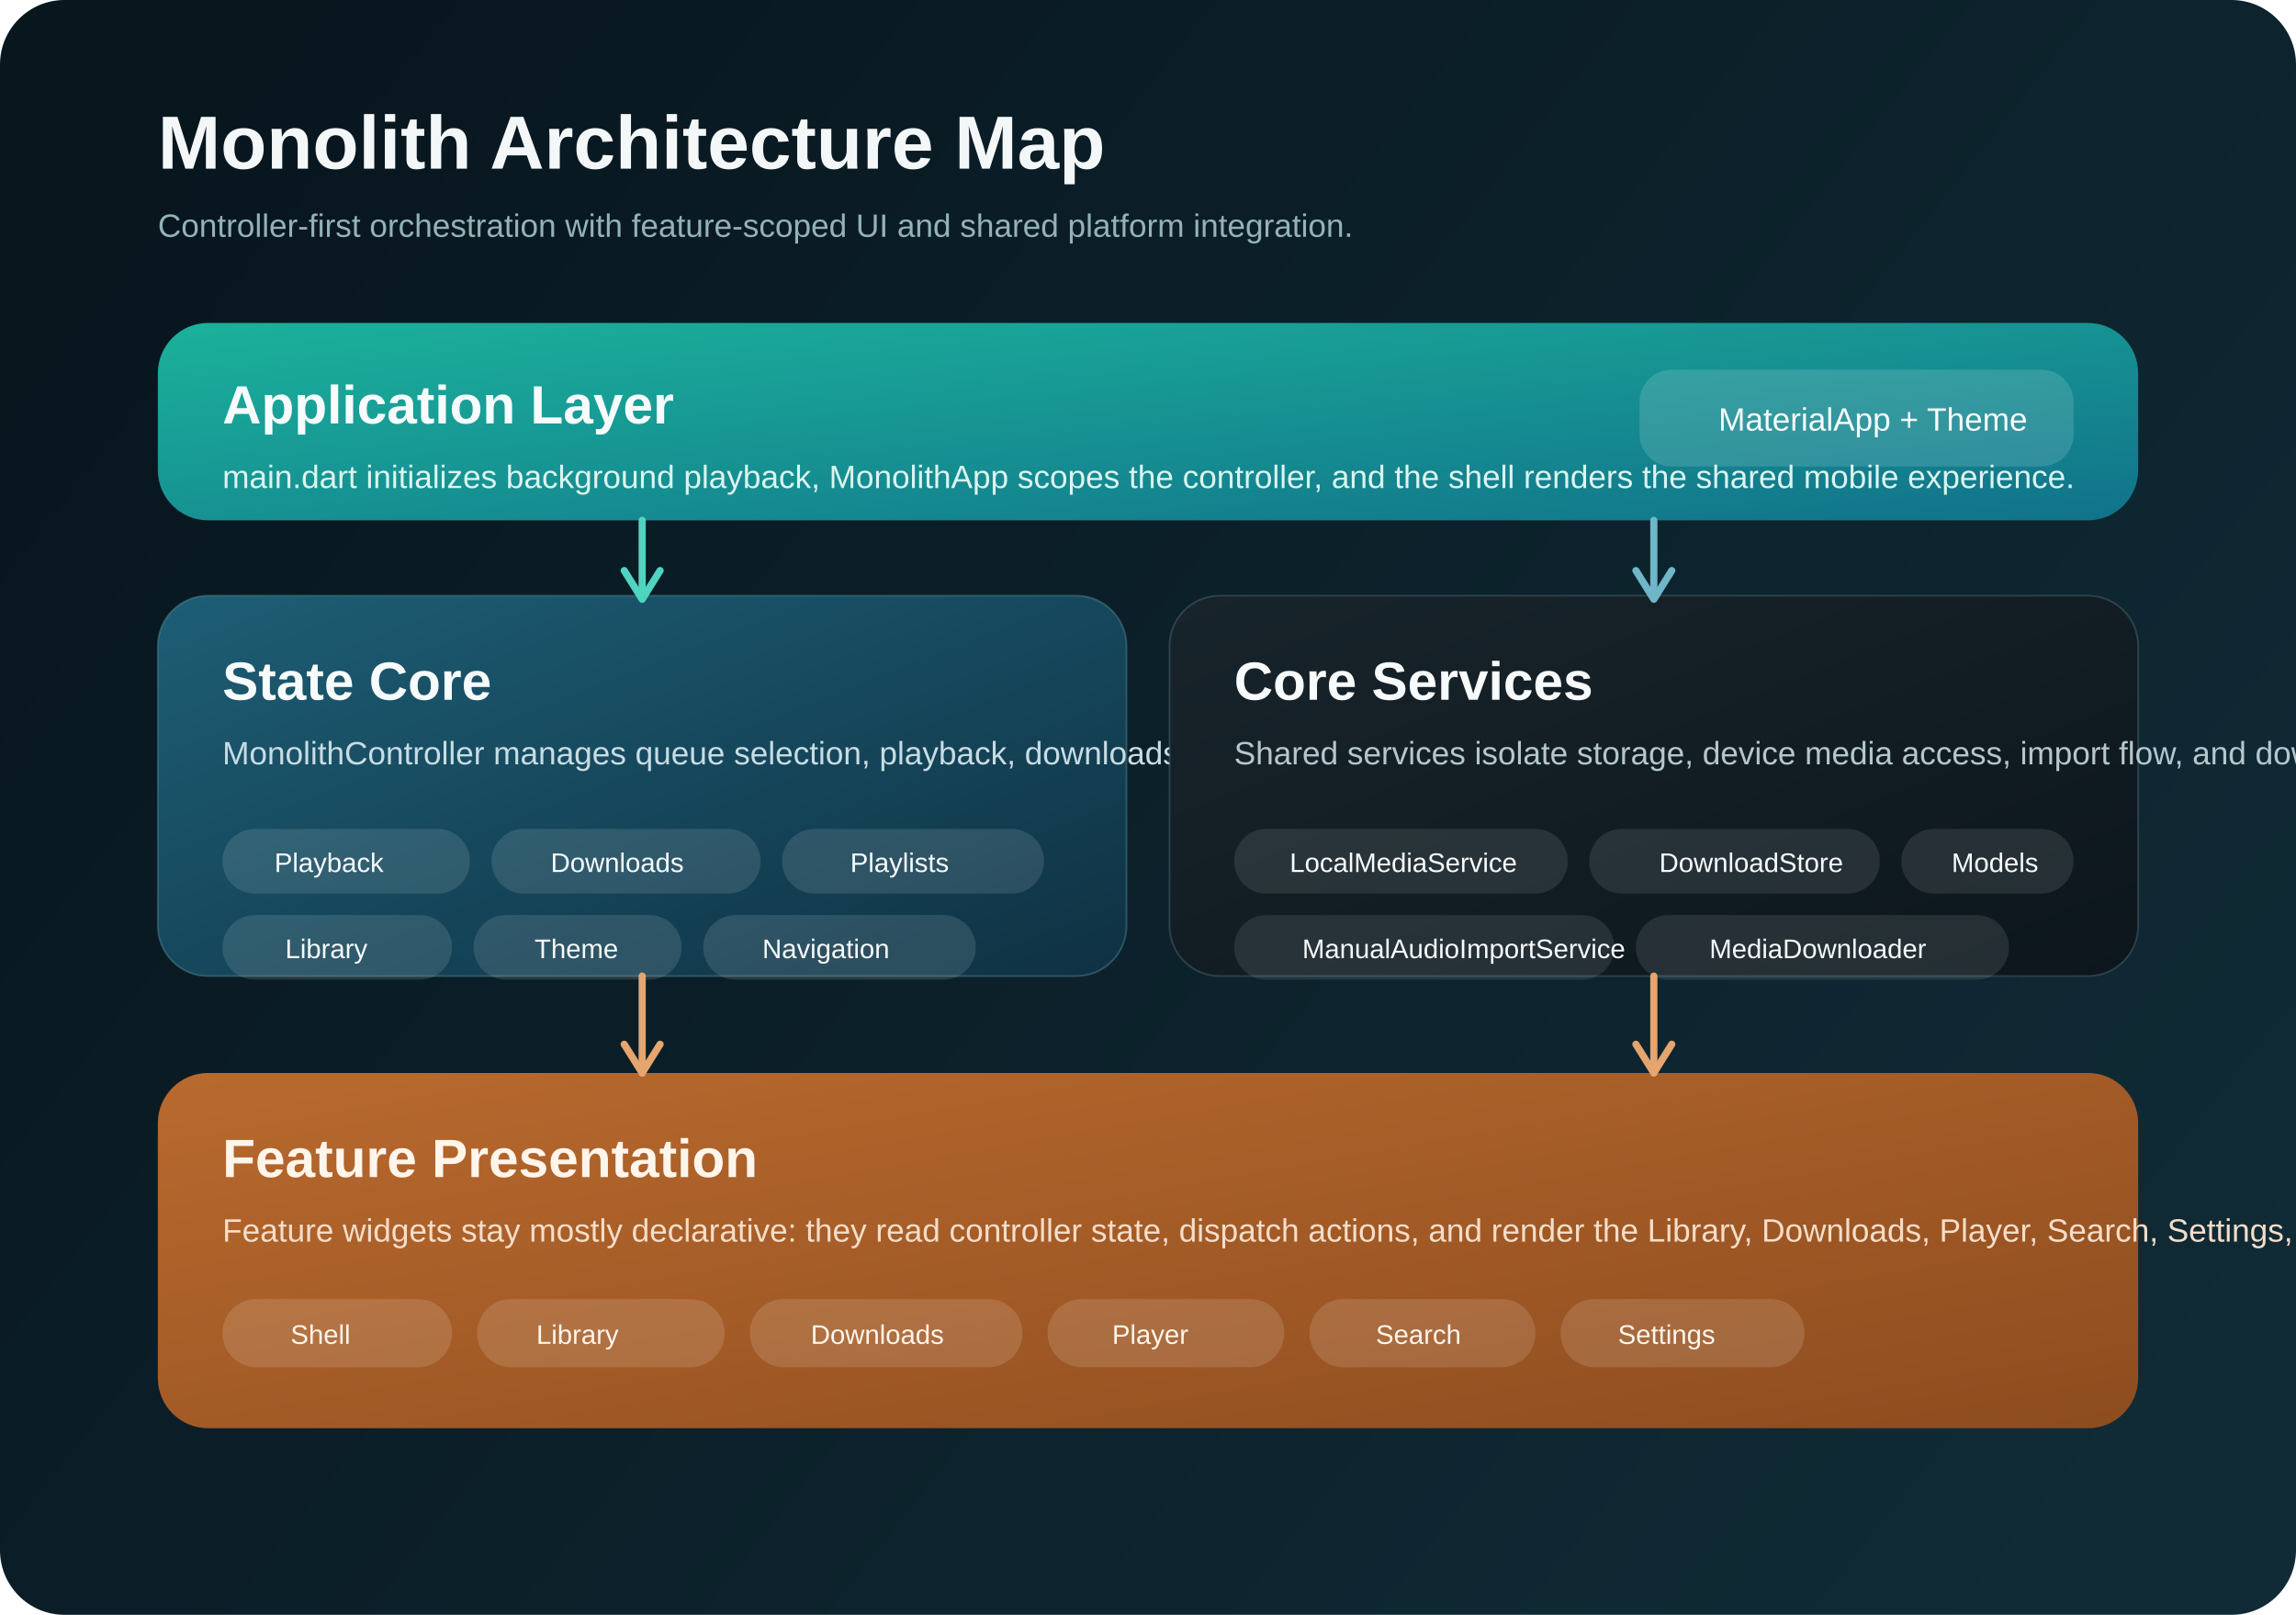
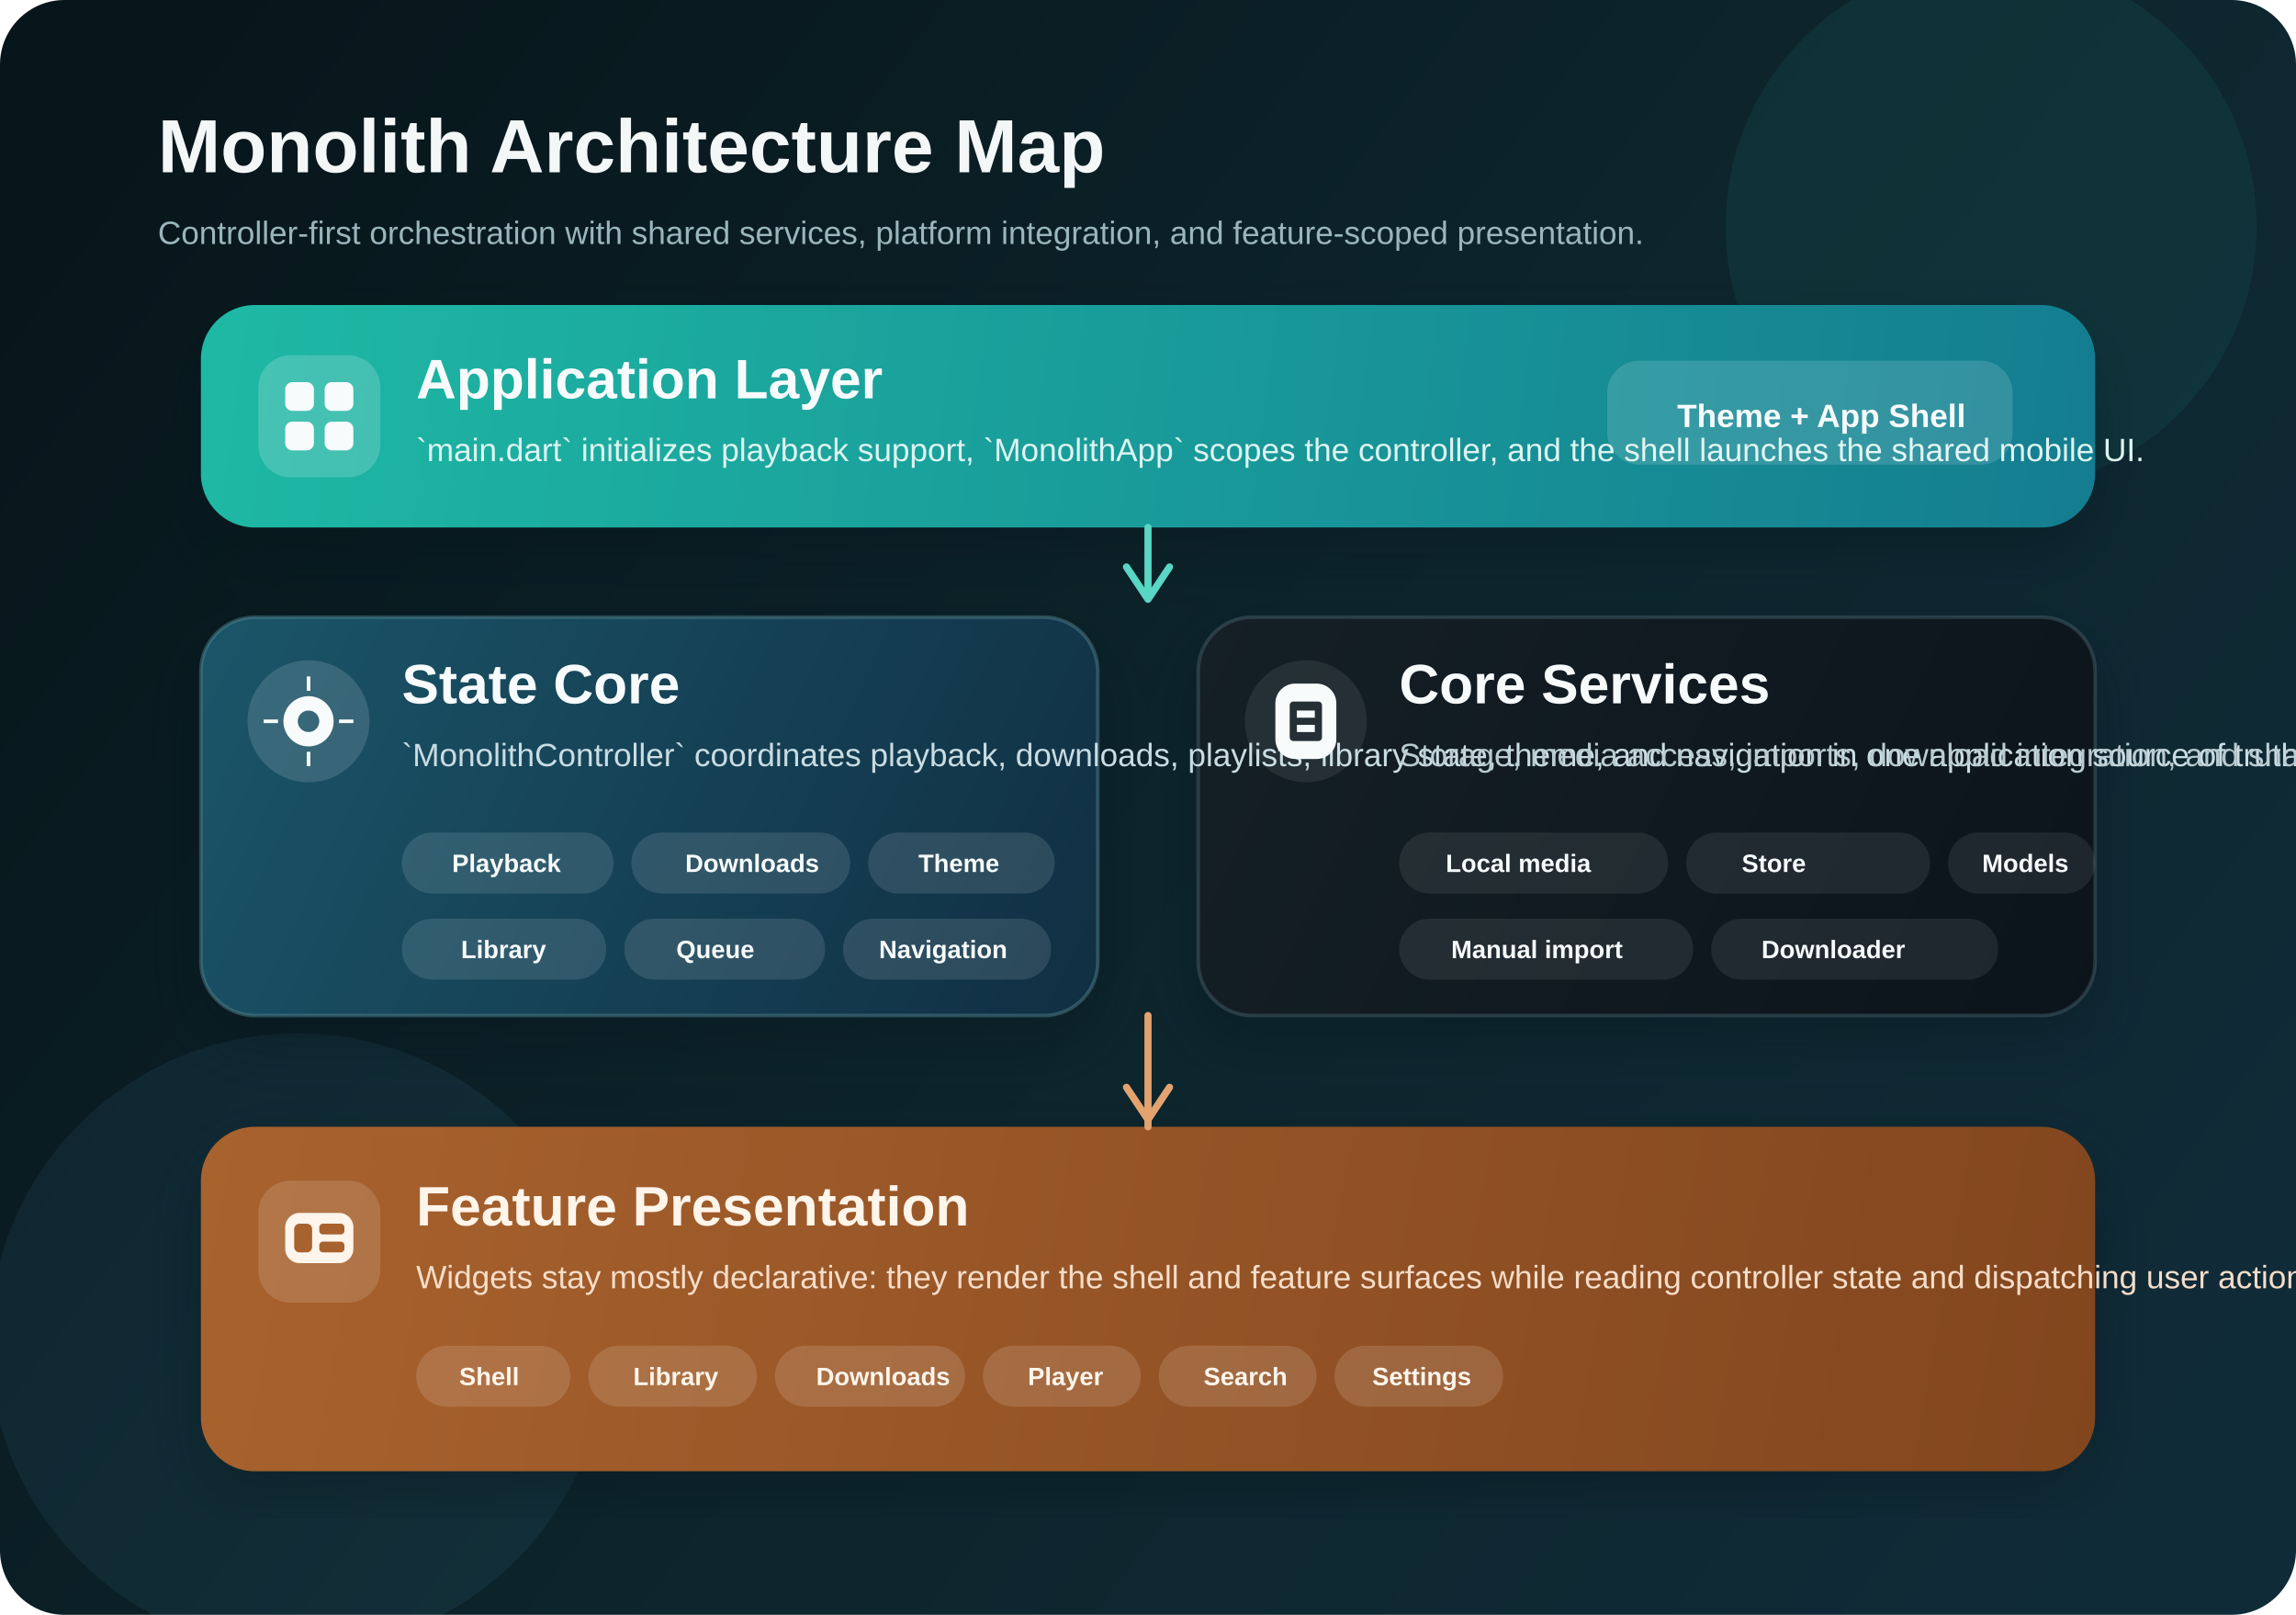
- <svg xmlns="http://www.w3.org/2000/svg" width="1280" height="900" viewBox="0 0 1280 900" fill="none">
+ <svg xmlns="http://www.w3.org/2000/svg" width="1280" height="900" viewBox="0 0 1280 900" fill="none" role="img" aria-labelledby="title desc">
  <defs>
-     <linearGradient id="bg" x1="120" y1="40" x2="1160" y2="860" gradientUnits="userSpaceOnUse">
-       <stop stop-color="#08161E" />
-       <stop offset="1" stop-color="#102B36" />
+     <linearGradient id="bg" x1="90" y1="40" x2="1185" y2="860" gradientUnits="userSpaceOnUse">
+       <stop stop-color="#07161B" />
+       <stop offset="0.55" stop-color="#0D252C" />
+       <stop offset="1" stop-color="#102B38" />
    </linearGradient>
-     <linearGradient id="app" x1="0" y1="0" x2="1" y2="1">
-       <stop stop-color="#1BB29B" />
-       <stop offset="1" stop-color="#11728A" />
+     <linearGradient id="appCard" x1="112" y1="170" x2="1168" y2="314" gradientUnits="userSpaceOnUse">
+       <stop stop-color="#1EB9A4" />
+       <stop offset="1" stop-color="#147D90" />
    </linearGradient>
-     <linearGradient id="state" x1="0" y1="0" x2="1" y2="1">
-       <stop stop-color="#1D5E75" />
-       <stop offset="1" stop-color="#0F3143" />
+     <linearGradient id="stateCard" x1="112" y1="344" x2="612" y2="584" gradientUnits="userSpaceOnUse">
+       <stop stop-color="#1B5569" />
+       <stop offset="1" stop-color="#102E42" />
    </linearGradient>
-     <linearGradient id="svc" x1="0" y1="0" x2="1" y2="1">
-       <stop stop-color="#18242B" />
-       <stop offset="1" stop-color="#0C161C" />
+     <linearGradient id="serviceCard" x1="668" y1="344" x2="1168" y2="584" gradientUnits="userSpaceOnUse">
+       <stop stop-color="#151F26" />
+       <stop offset="1" stop-color="#0B141A" />
    </linearGradient>
-     <linearGradient id="feat" x1="0" y1="0" x2="1" y2="1">
-       <stop stop-color="#B96A2E" />
-       <stop offset="1" stop-color="#8D4C1F" />
+     <linearGradient id="featureCard" x1="112" y1="628" x2="1168" y2="820" gradientUnits="userSpaceOnUse">
+       <stop stop-color="#A8622E" />
+       <stop offset="1" stop-color="#82461E" />
    </linearGradient>
+     <filter id="shadow" x="80" y="154" width="1120" height="692" filterUnits="userSpaceOnUse" color-interpolation-filters="sRGB">
+       <feFlood flood-opacity="0" result="BackgroundImageFix" />
+       <feColorMatrix in="SourceAlpha" type="matrix" values="0 0 0 0 0 0 0 0 0 0 0 0 0 0 0 0 0 0 127 0" result="hardAlpha" />
+       <feOffset dy="14" />
+       <feGaussianBlur stdDeviation="16" />
+       <feColorMatrix type="matrix" values="0 0 0 0 0.012 0 0 0 0 0.078 0 0 0 0 0.102 0 0 0 0.34 0" />
+       <feBlend mode="normal" in2="BackgroundImageFix" result="effect1_dropShadow_1_1" />
+       <feBlend mode="normal" in="SourceGraphic" in2="effect1_dropShadow_1_1" result="shape" />
+     </filter>
  </defs>
  <rect width="1280" height="900" rx="36" fill="url(#bg)" />
-   <text x="88" y="94" fill="#F4F7F8" font-size="42" font-family="Segoe UI, Arial, sans-serif" font-weight="700">Monolith Architecture Map</text>
-   <text x="88" y="132" fill="#94B2B8" font-size="18" font-family="Segoe UI, Arial, sans-serif">Controller-first orchestration with feature-scoped UI and shared platform integration.</text>
-   <rect x="88" y="180" width="1104" height="110" rx="28" fill="url(#app)" />
-   <text x="124" y="236" fill="#F7FBFC" font-size="30" font-family="Segoe UI, Arial, sans-serif" font-weight="700">Application Layer</text>
-   <text x="124" y="272" fill="#DCF4EF" font-size="18" font-family="Segoe UI, Arial, sans-serif">main.dart initializes background playback, MonolithApp scopes the controller, and the shell renders the shared mobile experience.</text>
-   <rect x="914" y="206" width="242" height="54" rx="18" fill="#F7FBFC" fill-opacity="0.14" />
-   <text x="958" y="240" fill="#F7FBFC" font-size="18" font-family="Segoe UI, Arial, sans-serif">MaterialApp + Theme</text>
-   <rect x="88" y="332" width="540" height="212" rx="28" fill="url(#state)" stroke="#5A96A6" stroke-opacity="0.4" />
-   <text x="124" y="390" fill="#F7FBFC" font-size="30" font-family="Segoe UI, Arial, sans-serif" font-weight="700">State Core</text>
-   <text x="124" y="426" fill="#C8DCE4" font-size="18" font-family="Segoe UI, Arial, sans-serif">MonolithController manages queue selection, playback, downloads, playlists, theme, and app navigation.</text>
-   <rect x="124" y="462" width="138" height="36" rx="18" fill="#F7FBFC" fill-opacity="0.12" />
-   <text x="153" y="486" fill="#F7FBFC" font-size="15" font-family="Segoe UI, Arial, sans-serif">Playback</text>
-   <rect x="274" y="462" width="150" height="36" rx="18" fill="#F7FBFC" fill-opacity="0.12" />
-   <text x="307" y="486" fill="#F7FBFC" font-size="15" font-family="Segoe UI, Arial, sans-serif">Downloads</text>
-   <rect x="436" y="462" width="146" height="36" rx="18" fill="#F7FBFC" fill-opacity="0.12" />
-   <text x="474" y="486" fill="#F7FBFC" font-size="15" font-family="Segoe UI, Arial, sans-serif">Playlists</text>
-   <rect x="124" y="510" width="128" height="36" rx="18" fill="#F7FBFC" fill-opacity="0.12" />
-   <text x="159" y="534" fill="#F7FBFC" font-size="15" font-family="Segoe UI, Arial, sans-serif">Library</text>
-   <rect x="264" y="510" width="116" height="36" rx="18" fill="#F7FBFC" fill-opacity="0.12" />
-   <text x="298" y="534" fill="#F7FBFC" font-size="15" font-family="Segoe UI, Arial, sans-serif">Theme</text>
-   <rect x="392" y="510" width="152" height="36" rx="18" fill="#F7FBFC" fill-opacity="0.12" />
-   <text x="425" y="534" fill="#F7FBFC" font-size="15" font-family="Segoe UI, Arial, sans-serif">Navigation</text>
-   <rect x="652" y="332" width="540" height="212" rx="28" fill="url(#svc)" stroke="#58737E" stroke-opacity="0.4" />
-   <text x="688" y="390" fill="#F7FBFC" font-size="30" font-family="Segoe UI, Arial, sans-serif" font-weight="700">Core Services</text>
-   <text x="688" y="426" fill="#B4C7CD" font-size="18" font-family="Segoe UI, Arial, sans-serif">Shared services isolate storage, device media access, import flow, and downloader integration from the widgets.</text>
-   <rect x="688" y="462" width="186" height="36" rx="18" fill="#F7FBFC" fill-opacity="0.1" />
-   <text x="719" y="486" fill="#F7FBFC" font-size="15" font-family="Segoe UI, Arial, sans-serif">LocalMediaService</text>
-   <rect x="886" y="462" width="162" height="36" rx="18" fill="#F7FBFC" fill-opacity="0.1" />
-   <text x="925" y="486" fill="#F7FBFC" font-size="15" font-family="Segoe UI, Arial, sans-serif">DownloadStore</text>
-   <rect x="1060" y="462" width="96" height="36" rx="18" fill="#F7FBFC" fill-opacity="0.1" />
-   <text x="1088" y="486" fill="#F7FBFC" font-size="15" font-family="Segoe UI, Arial, sans-serif">Models</text>
-   <rect x="688" y="510" width="212" height="36" rx="18" fill="#F7FBFC" fill-opacity="0.1" />
-   <text x="726" y="534" fill="#F7FBFC" font-size="15" font-family="Segoe UI, Arial, sans-serif">ManualAudioImportService</text>
-   <rect x="912" y="510" width="208" height="36" rx="18" fill="#F7FBFC" fill-opacity="0.1" />
-   <text x="953" y="534" fill="#F7FBFC" font-size="15" font-family="Segoe UI, Arial, sans-serif">MediaDownloader</text>
-   <rect x="88" y="598" width="1104" height="198" rx="28" fill="url(#feat)" />
-   <text x="124" y="656" fill="#FFF5EB" font-size="30" font-family="Segoe UI, Arial, sans-serif" font-weight="700">Feature Presentation</text>
-   <text x="124" y="692" fill="#F5DDC9" font-size="18" font-family="Segoe UI, Arial, sans-serif">Feature widgets stay mostly declarative: they read controller state, dispatch actions, and render the Library, Downloads, Player, Search, Settings, and Shell surfaces.</text>
-   <rect x="124" y="724" width="128" height="38" rx="19" fill="#FFF5EB" fill-opacity="0.14" />
-   <text x="162" y="749" fill="#FFF5EB" font-size="15" font-family="Segoe UI, Arial, sans-serif">Shell</text>
-   <rect x="266" y="724" width="138" height="38" rx="19" fill="#FFF5EB" fill-opacity="0.14" />
-   <text x="299" y="749" fill="#FFF5EB" font-size="15" font-family="Segoe UI, Arial, sans-serif">Library</text>
-   <rect x="418" y="724" width="152" height="38" rx="19" fill="#FFF5EB" fill-opacity="0.14" />
-   <text x="452" y="749" fill="#FFF5EB" font-size="15" font-family="Segoe UI, Arial, sans-serif">Downloads</text>
-   <rect x="584" y="724" width="132" height="38" rx="19" fill="#FFF5EB" fill-opacity="0.14" />
-   <text x="620" y="749" fill="#FFF5EB" font-size="15" font-family="Segoe UI, Arial, sans-serif">Player</text>
-   <rect x="730" y="724" width="126" height="38" rx="19" fill="#FFF5EB" fill-opacity="0.14" />
-   <text x="767" y="749" fill="#FFF5EB" font-size="15" font-family="Segoe UI, Arial, sans-serif">Search</text>
-   <rect x="870" y="724" width="136" height="38" rx="19" fill="#FFF5EB" fill-opacity="0.14" />
-   <text x="902" y="749" fill="#FFF5EB" font-size="15" font-family="Segoe UI, Arial, sans-serif">Settings</text>
-   <path d="M358 290V332" stroke="#50D4C2" stroke-width="4" stroke-linecap="round" />
-   <path d="M922 290V332" stroke="#6FB6C9" stroke-width="4" stroke-linecap="round" />
-   <path d="M358 544V598" stroke="#E6A56E" stroke-width="4" stroke-linecap="round" />
-   <path d="M922 544V598" stroke="#E6A56E" stroke-width="4" stroke-linecap="round" />
-   <path d="M348 318L358 334L368 318" fill="none" stroke="#50D4C2" stroke-width="4" stroke-linecap="round" stroke-linejoin="round" />
-   <path d="M912 318L922 334L932 318" fill="none" stroke="#6FB6C9" stroke-width="4" stroke-linecap="round" stroke-linejoin="round" />
-   <path d="M348 582L358 598L368 582" fill="none" stroke="#E6A56E" stroke-width="4" stroke-linecap="round" stroke-linejoin="round" />
-   <path d="M912 582L922 598L932 582" fill="none" stroke="#E6A56E" stroke-width="4" stroke-linecap="round" stroke-linejoin="round" />
+   <circle cx="1110" cy="126" r="148" fill="#31C7B4" fill-opacity="0.08" />
+   <circle cx="166" cy="748" r="172" fill="#6FC3FF" fill-opacity="0.07" />
+   <text x="88" y="96" fill="#F4F7F8" font-size="42" font-family="Segoe UI, Arial, sans-serif" font-weight="700">Monolith Architecture Map</text>
+   <text x="88" y="136" fill="#9AB6BC" font-size="18" font-family="Segoe UI, Arial, sans-serif">Controller-first orchestration with shared services, platform integration, and feature-scoped presentation.</text>
+   <g filter="url(#shadow)">
+     <rect x="112" y="170" width="1056" height="124" rx="30" fill="url(#appCard)" />
+     <rect x="112" y="344" width="500" height="222" rx="30" fill="url(#stateCard)" stroke="#5C8F9B" stroke-opacity="0.42" stroke-width="2" />
+     <rect x="668" y="344" width="500" height="222" rx="30" fill="url(#serviceCard)" stroke="#506773" stroke-opacity="0.42" stroke-width="2" />
+     <rect x="112" y="628" width="1056" height="192" rx="30" fill="url(#featureCard)" />
+   </g>
+   <g>
+     <rect x="144" y="198" width="68" height="68" rx="18" fill="#F4FCFB" fill-opacity="0.18" />
+     <rect x="159" y="213" width="16" height="16" rx="4" fill="#F7FBFC" />
+     <rect x="181" y="213" width="16" height="16" rx="4" fill="#F7FBFC" />
+     <rect x="159" y="235" width="16" height="16" rx="4" fill="#F7FBFC" />
+     <rect x="181" y="235" width="16" height="16" rx="4" fill="#F7FBFC" />
+     <text x="232" y="222" fill="#F7FBFC" font-size="31" font-family="Segoe UI, Arial, sans-serif" font-weight="700">Application Layer</text>
+     <text x="232" y="257" fill="#DDF4F1" font-size="18" font-family="Segoe UI, Arial, sans-serif">`main.dart` initializes playback support, `MonolithApp` scopes the controller, and the shell launches the shared mobile UI.</text>
+     <rect x="896" y="201" width="226" height="58" rx="18" fill="#F7FBFC" fill-opacity="0.14" />
+     <text x="935" y="238" fill="#F7FBFC" font-size="18" font-family="Segoe UI, Arial, sans-serif" font-weight="600">Theme + App Shell</text>
+   </g>
+   <g>
+     <circle cx="172" cy="402" r="34" fill="#F7FBFC" fill-opacity="0.14" />
+     <path d="M158 402C158 394.268 164.268 388 172 388C179.732 388 186 394.268 186 402C186 409.732 179.732 416 172 416C164.268 416 158 409.732 158 402ZM166 402C166 405.314 168.686 408 172 408C175.314 408 178 405.314 178 402C178 398.686 175.314 396 172 396C168.686 396 166 398.686 166 402Z" fill="#F7FBFC" />
+     <path d="M171 377H173V385H171V377ZM171 419H173V427H171V419ZM147 401H155V403H147V401ZM189 401H197V403H189V401Z" fill="#F7FBFC" />
+     <text x="224" y="392" fill="#F7FBFC" font-size="31" font-family="Segoe UI, Arial, sans-serif" font-weight="700">State Core</text>
+     <text x="224" y="427" fill="#C9DCE3" font-size="18" font-family="Segoe UI, Arial, sans-serif">`MonolithController` coordinates playback, downloads, playlists, library state, theme, and navigation in one application source of truth.</text>
+     <rect x="224" y="464" width="118" height="34" rx="17" fill="#F7FBFC" fill-opacity="0.12" />
+     <text x="252" y="486" fill="#F7FBFC" font-size="14" font-family="Segoe UI, Arial, sans-serif" font-weight="600">Playback</text>
+     <rect x="352" y="464" width="122" height="34" rx="17" fill="#F7FBFC" fill-opacity="0.12" />
+     <text x="382" y="486" fill="#F7FBFC" font-size="14" font-family="Segoe UI, Arial, sans-serif" font-weight="600">Downloads</text>
+     <rect x="484" y="464" width="104" height="34" rx="17" fill="#F7FBFC" fill-opacity="0.12" />
+     <text x="512" y="486" fill="#F7FBFC" font-size="14" font-family="Segoe UI, Arial, sans-serif" font-weight="600">Theme</text>
+     <rect x="224" y="512" width="114" height="34" rx="17" fill="#F7FBFC" fill-opacity="0.12" />
+     <text x="257" y="534" fill="#F7FBFC" font-size="14" font-family="Segoe UI, Arial, sans-serif" font-weight="600">Library</text>
+     <rect x="348" y="512" width="112" height="34" rx="17" fill="#F7FBFC" fill-opacity="0.12" />
+     <text x="377" y="534" fill="#F7FBFC" font-size="14" font-family="Segoe UI, Arial, sans-serif" font-weight="600">Queue</text>
+     <rect x="470" y="512" width="116" height="34" rx="17" fill="#F7FBFC" fill-opacity="0.12" />
+     <text x="490" y="534" fill="#F7FBFC" font-size="14" font-family="Segoe UI, Arial, sans-serif" font-weight="600">Navigation</text>
+   </g>
+   <g>
+     <circle cx="728" cy="402" r="34" fill="#F7FBFC" fill-opacity="0.08" />
+     <path d="M711 392C711 385.925 715.925 381 722 381H734C740.075 381 745 385.925 745 392V412C745 418.075 740.075 423 734 423H722C715.925 423 711 418.075 711 412V392ZM719 393V411C719 412.105 719.895 413 721 413H735C736.105 413 737 412.105 737 411V393C737 391.895 736.105 391 735 391H721C719.895 391 719 391.895 719 393Z" fill="#F7FBFC" />
+     <path d="M723 396H733V400H723V396ZM723 404H733V408H723V404Z" fill="#F7FBFC" />
+     <text x="780" y="392" fill="#F7FBFC" font-size="31" font-family="Segoe UI, Arial, sans-serif" font-weight="700">Core Services</text>
+     <text x="780" y="427" fill="#BACBD1" font-size="18" font-family="Segoe UI, Arial, sans-serif">Storage, media access, imports, download integration, and shared models stay isolated from widgets so the presentation layer remains thin.</text>
+     <rect x="780" y="464" width="150" height="34" rx="17" fill="#F7FBFC" fill-opacity="0.08" />
+     <text x="806" y="486" fill="#F7FBFC" font-size="14" font-family="Segoe UI, Arial, sans-serif" font-weight="600">Local media</text>
+     <rect x="940" y="464" width="136" height="34" rx="17" fill="#F7FBFC" fill-opacity="0.08" />
+     <text x="971" y="486" fill="#F7FBFC" font-size="14" font-family="Segoe UI, Arial, sans-serif" font-weight="600">Store</text>
+     <rect x="1086" y="464" width="82" height="34" rx="17" fill="#F7FBFC" fill-opacity="0.08" />
+     <text x="1105" y="486" fill="#F7FBFC" font-size="14" font-family="Segoe UI, Arial, sans-serif" font-weight="600">Models</text>
+     <rect x="780" y="512" width="164" height="34" rx="17" fill="#F7FBFC" fill-opacity="0.08" />
+     <text x="809" y="534" fill="#F7FBFC" font-size="14" font-family="Segoe UI, Arial, sans-serif" font-weight="600">Manual import</text>
+     <rect x="954" y="512" width="160" height="34" rx="17" fill="#F7FBFC" fill-opacity="0.08" />
+     <text x="982" y="534" fill="#F7FBFC" font-size="14" font-family="Segoe UI, Arial, sans-serif" font-weight="600">Downloader</text>
+   </g>
+   <g>
+     <rect x="144" y="658" width="68" height="68" rx="18" fill="#FFF7EF" fill-opacity="0.14" />
+     <rect x="159" y="676" width="38" height="28" rx="8" fill="#FFF5EB" />
+     <rect x="164" y="682" width="10" height="16" rx="3" fill="#A8622E" />
+     <rect x="178" y="682" width="14" height="6" rx="2" fill="#A8622E" />
+     <rect x="178" y="692" width="14" height="6" rx="2" fill="#A8622E" />
+     <text x="232" y="683" fill="#FFF5EB" font-size="31" font-family="Segoe UI, Arial, sans-serif" font-weight="700">Feature Presentation</text>
+     <text x="232" y="718" fill="#F6DDC9" font-size="18" font-family="Segoe UI, Arial, sans-serif">Widgets stay mostly declarative: they render the shell and feature surfaces while reading controller state and dispatching user actions.</text>
+     <rect x="232" y="750" width="86" height="34" rx="17" fill="#FFF5EB" fill-opacity="0.14" />
+     <text x="256" y="772" fill="#FFF5EB" font-size="14" font-family="Segoe UI, Arial, sans-serif" font-weight="600">Shell</text>
+     <rect x="328" y="750" width="94" height="34" rx="17" fill="#FFF5EB" fill-opacity="0.14" />
+     <text x="353" y="772" fill="#FFF5EB" font-size="14" font-family="Segoe UI, Arial, sans-serif" font-weight="600">Library</text>
+     <rect x="432" y="750" width="106" height="34" rx="17" fill="#FFF5EB" fill-opacity="0.14" />
+     <text x="455" y="772" fill="#FFF5EB" font-size="14" font-family="Segoe UI, Arial, sans-serif" font-weight="600">Downloads</text>
+     <rect x="548" y="750" width="88" height="34" rx="17" fill="#FFF5EB" fill-opacity="0.14" />
+     <text x="573" y="772" fill="#FFF5EB" font-size="14" font-family="Segoe UI, Arial, sans-serif" font-weight="600">Player</text>
+     <rect x="646" y="750" width="88" height="34" rx="17" fill="#FFF5EB" fill-opacity="0.14" />
+     <text x="671" y="772" fill="#FFF5EB" font-size="14" font-family="Segoe UI, Arial, sans-serif" font-weight="600">Search</text>
+     <rect x="744" y="750" width="94" height="34" rx="17" fill="#FFF5EB" fill-opacity="0.14" />
+     <text x="765" y="772" fill="#FFF5EB" font-size="14" font-family="Segoe UI, Arial, sans-serif" font-weight="600">Settings</text>
+   </g>
+   <path d="M640 294V332" stroke="#5AD6C5" stroke-width="4" stroke-linecap="round" />
+   <path d="M640 566V628" stroke="#E3A36F" stroke-width="4" stroke-linecap="round" />
+   <path d="M628 316L640 334L652 316" fill="none" stroke="#5AD6C5" stroke-width="4" stroke-linecap="round" stroke-linejoin="round" />
+   <path d="M628 606L640 624L652 606" fill="none" stroke="#E3A36F" stroke-width="4" stroke-linecap="round" stroke-linejoin="round" />
</svg>
